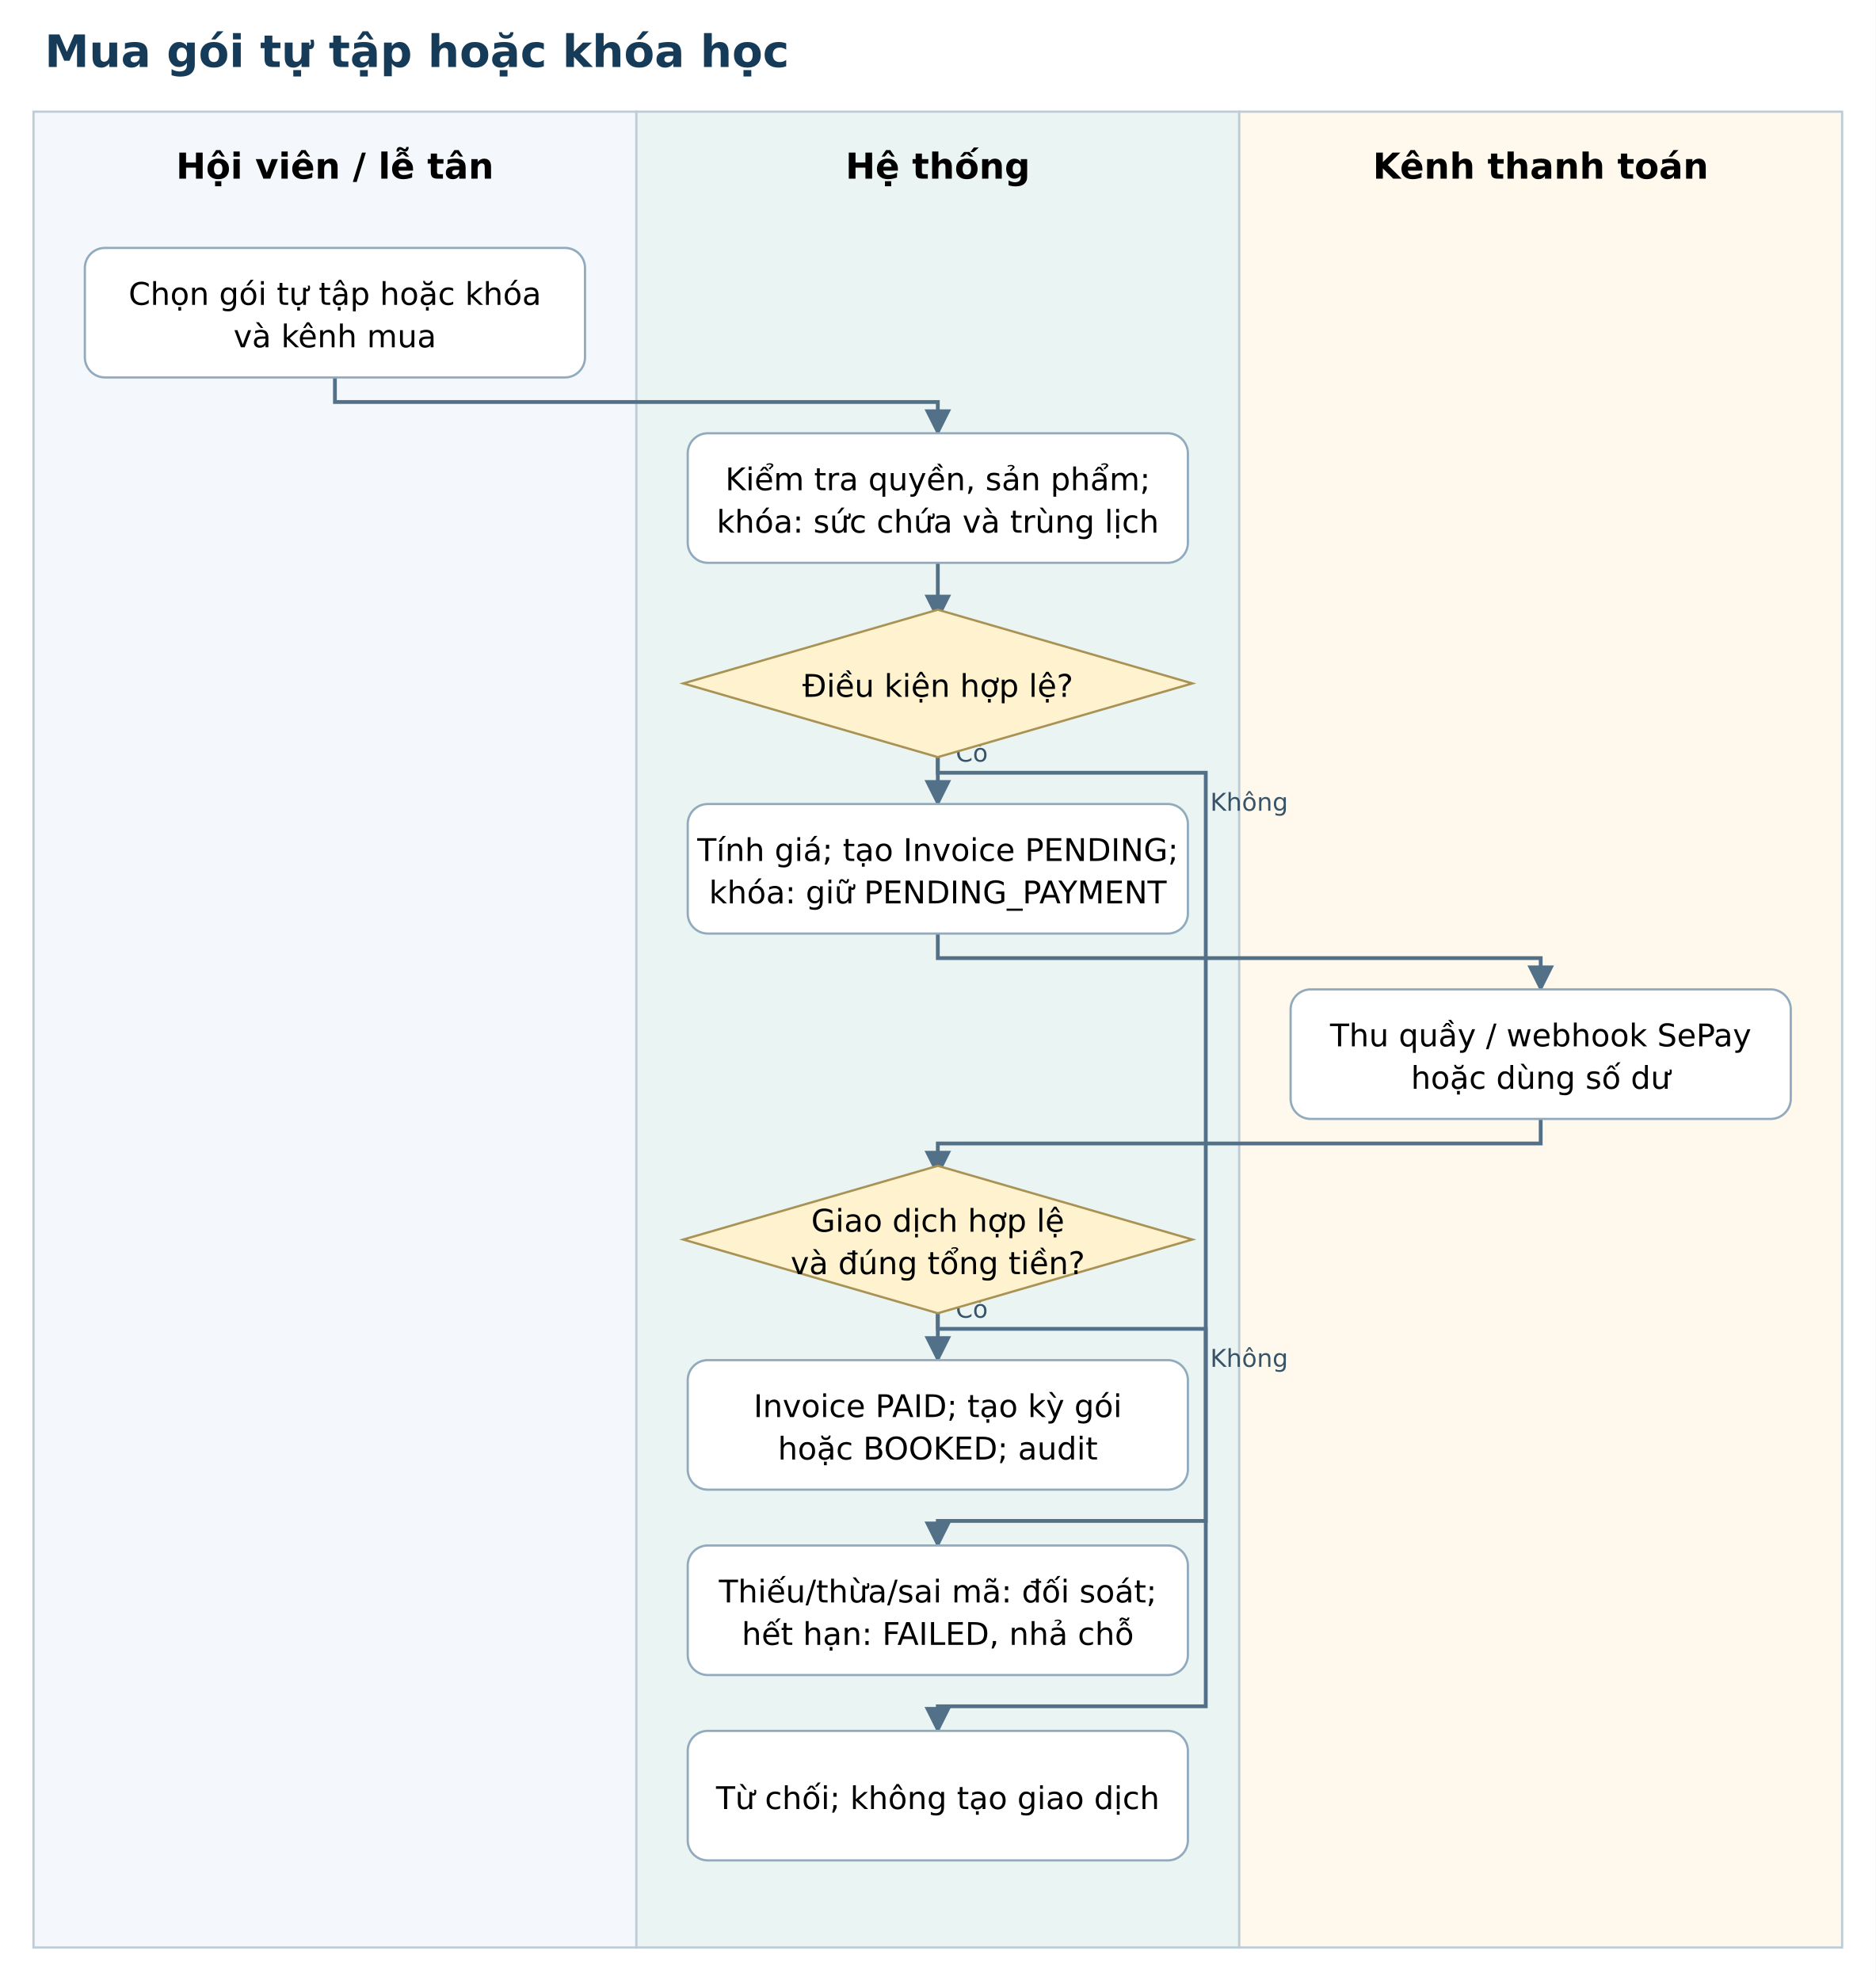
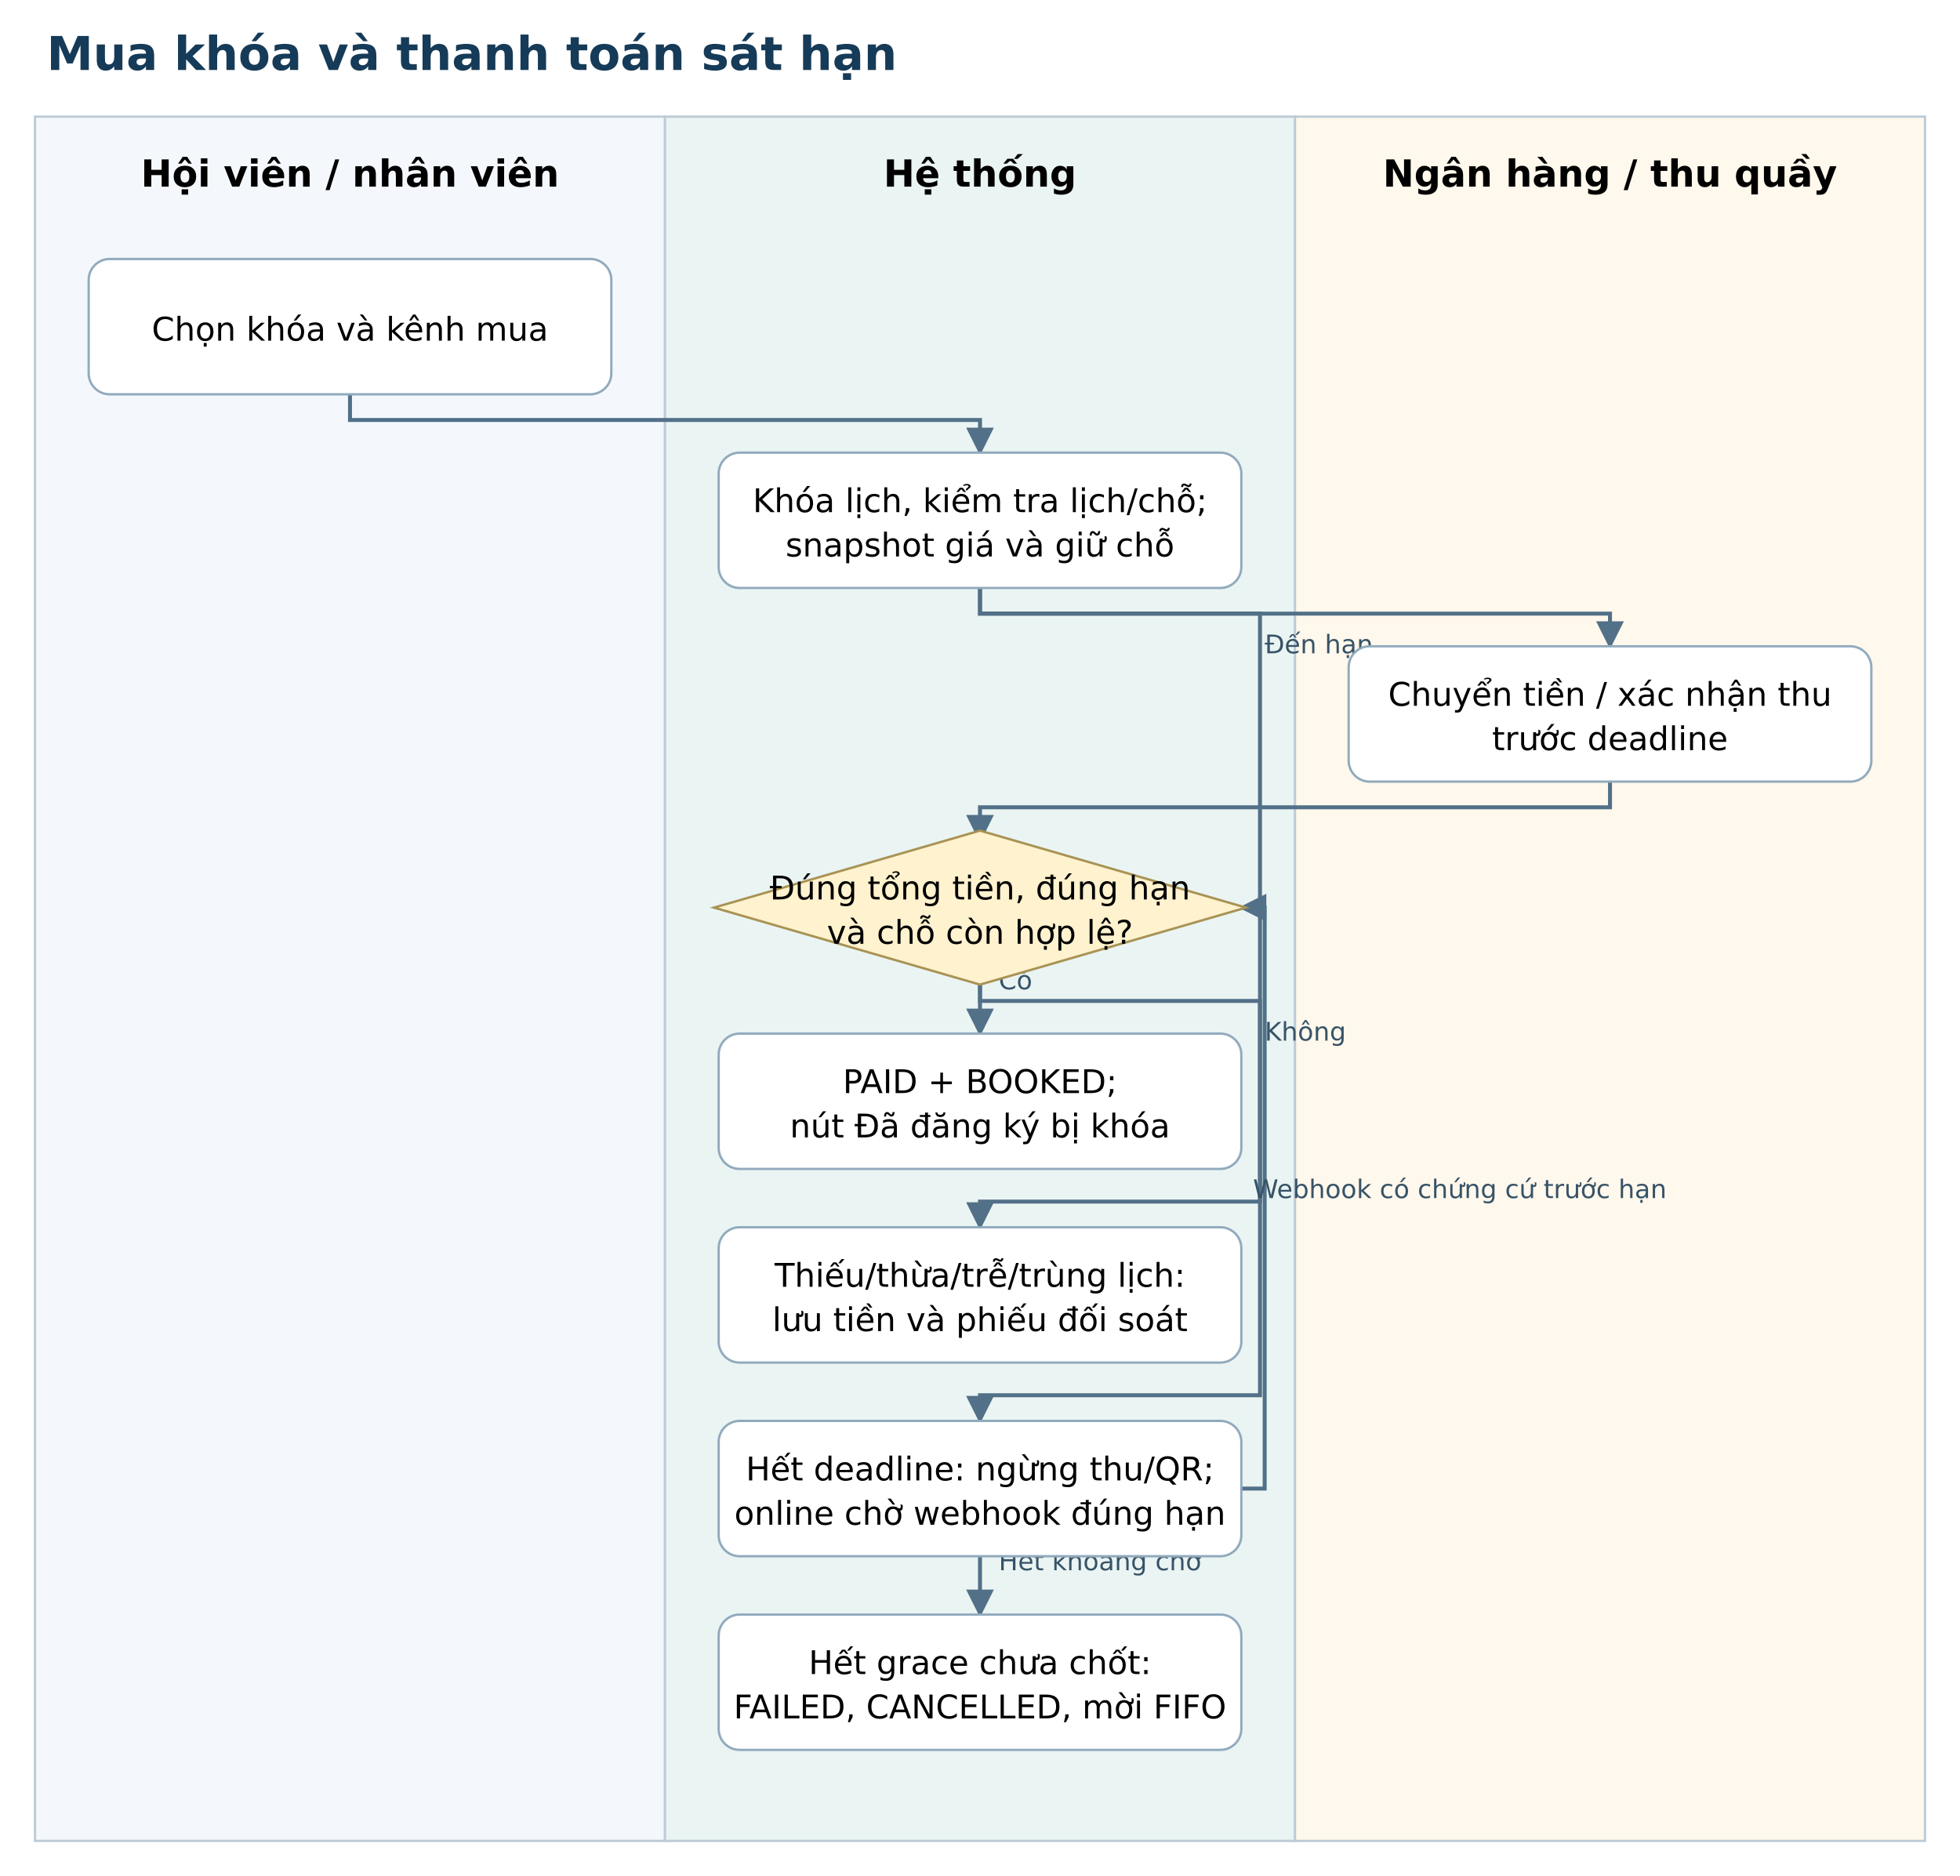
- <svg xmlns="http://www.w3.org/2000/svg" width="840" height="887" viewBox="0 0 840 887">
+ <svg xmlns="http://www.w3.org/2000/svg" width="840" height="804" viewBox="0 0 840 804">
  <defs>
    <marker id="arrow" viewBox="0 0 10 10" refX="9" refY="5" markerWidth="7" markerHeight="7" orient="auto-start-reverse">
      <path d="M 0 0 L 10 5 L 0 10 z" fill="#527087" />
    </marker>
  </defs>
  <rect width="100%" height="100%" fill="white" />
-   <text x="20" y="30" font-family="DejaVu Sans" font-size="20" font-weight="bold" fill="#163b58">Mua gói tự tập hoặc khóa học</text>
-   <rect x="15" y="50" width="270" height="822" fill="#f4f8fc" stroke="#bdccd7" />
-   <text x="150.0" y="80" text-anchor="middle" font-family="DejaVu Sans" font-size="16" font-weight="bold">Hội viên / lễ tân</text>
-   <rect x="285" y="50" width="270" height="822" fill="#eaf4f3" stroke="#bdccd7" />
+   <text x="20" y="30" font-family="DejaVu Sans" font-size="20" font-weight="bold" fill="#163b58">Mua khóa và thanh toán sát hạn</text>
+   <rect x="15" y="50" width="270" height="739" fill="#f4f8fc" stroke="#bdccd7" />
+   <text x="150.0" y="80" text-anchor="middle" font-family="DejaVu Sans" font-size="16" font-weight="bold">Hội viên / nhân viên</text>
+   <rect x="285" y="50" width="270" height="739" fill="#eaf4f3" stroke="#bdccd7" />
  <text x="420.0" y="80" text-anchor="middle" font-family="DejaVu Sans" font-size="16" font-weight="bold">Hệ thống</text>
-   <rect x="555" y="50" width="270" height="822" fill="#fff8ec" stroke="#bdccd7" />
-   <text x="690.0" y="80" text-anchor="middle" font-family="DejaVu Sans" font-size="16" font-weight="bold">Kênh thanh toán</text>
+   <rect x="555" y="50" width="270" height="739" fill="#fff8ec" stroke="#bdccd7" />
+   <text x="690.0" y="80" text-anchor="middle" font-family="DejaVu Sans" font-size="16" font-weight="bold">Ngân hàng / thu quầy</text>
  <path d="M150.0,169 V180 H420.0 V194" fill="none" stroke="#527087" stroke-width="1.7" marker-end="url(#arrow)" />
-   <path d="M420.0,252 V263 H420.0 V277" fill="none" stroke="#527087" stroke-width="1.7" marker-end="url(#arrow)" />
-   <path d="M420.0,335 V346 H420.0 V360" fill="none" stroke="#527087" stroke-width="1.7" marker-end="url(#arrow)" />
-   <text x="428.0" y="341" font-family="DejaVu Sans" font-size="11" fill="#375367">Có</text>
-   <path d="M420.0,335 V346 H540.0 V764 H420.0 V775" fill="none" stroke="#527087" stroke-width="1.7" marker-end="url(#arrow)" />
-   <text x="542.0" y="363" font-family="DejaVu Sans" font-size="11" fill="#375367">Không</text>
-   <path d="M420.0,418 V429 H690.0 V443" fill="none" stroke="#527087" stroke-width="1.7" marker-end="url(#arrow)" />
-   <path d="M690.0,501 V512 H420.0 V526" fill="none" stroke="#527087" stroke-width="1.7" marker-end="url(#arrow)" />
-   <path d="M420.0,584 V595 H420.0 V609" fill="none" stroke="#527087" stroke-width="1.7" marker-end="url(#arrow)" />
-   <text x="428.0" y="590" font-family="DejaVu Sans" font-size="11" fill="#375367">Có</text>
-   <path d="M420.0,584 V595 H540.0 V681 H420.0 V692" fill="none" stroke="#527087" stroke-width="1.7" marker-end="url(#arrow)" />
-   <text x="542.0" y="612" font-family="DejaVu Sans" font-size="11" fill="#375367">Không</text>
+   <path d="M420.0,252 V263 H690.0 V277" fill="none" stroke="#527087" stroke-width="1.7" marker-end="url(#arrow)" />
+   <path d="M690.0,335 V346 H420.0 V360" fill="none" stroke="#527087" stroke-width="1.7" marker-end="url(#arrow)" />
+   <path d="M420.0,418 V429 H420.0 V443" fill="none" stroke="#527087" stroke-width="1.7" marker-end="url(#arrow)" />
+   <text x="428.0" y="424" font-family="DejaVu Sans" font-size="11" fill="#375367">Có</text>
+   <path d="M420.0,418 V429 H540.0 V515 H420.0 V526" fill="none" stroke="#527087" stroke-width="1.7" marker-end="url(#arrow)" />
+   <text x="542.0" y="446" font-family="DejaVu Sans" font-size="11" fill="#375367">Không</text>
+   <path d="M420.0,252 V263 H540.0 V598 H420.0 V609" fill="none" stroke="#527087" stroke-width="1.7" marker-end="url(#arrow)" />
+   <text x="542.0" y="280" font-family="DejaVu Sans" font-size="11" fill="#375367">Đến hạn</text>
+   <path d="M532.0,638 H542.0 V389 H532.0" fill="none" stroke="#527087" stroke-width="1.7" marker-end="url(#arrow)" />
+   <text x="537.0" y="513.5" font-family="DejaVu Sans" font-size="11" fill="#375367">Webhook có chứng cứ trước hạn</text>
+   <path d="M420.0,667 V678 H420.0 V692" fill="none" stroke="#527087" stroke-width="1.7" marker-end="url(#arrow)" />
+   <text x="428.0" y="673" font-family="DejaVu Sans" font-size="11" fill="#375367">Hết khoảng chờ</text>
  <rect x="38.0" y="111" width="224" height="58" rx="9" fill="white" stroke="#91aabd" />
-   <text x="150.0" y="136.5" text-anchor="middle" font-family="DejaVu Sans" font-size="14">Chọn gói tự tập hoặc khóa</text>
-   <text x="150.0" y="155.5" text-anchor="middle" font-family="DejaVu Sans" font-size="14">và kênh mua</text>
+   <text x="150.0" y="146.0" text-anchor="middle" font-family="DejaVu Sans" font-size="14">Chọn khóa và kênh mua</text>
  <rect x="308.0" y="194" width="224" height="58" rx="9" fill="white" stroke="#91aabd" />
-   <text x="420.0" y="219.5" text-anchor="middle" font-family="DejaVu Sans" font-size="14">Kiểm tra quyền, sản phẩm;</text>
-   <text x="420.0" y="238.5" text-anchor="middle" font-family="DejaVu Sans" font-size="14">khóa: sức chứa và trùng lịch</text>
-   <path d="M420.0,273 L534.0,306 L420.0,339 L306.0,306 Z" fill="#fff2ce" stroke="#a89254" />
-   <text x="420.0" y="312.0" text-anchor="middle" font-family="DejaVu Sans" font-size="14">Điều kiện hợp lệ?</text>
-   <rect x="308.0" y="360" width="224" height="58" rx="9" fill="white" stroke="#91aabd" />
-   <text x="420.0" y="385.5" text-anchor="middle" font-family="DejaVu Sans" font-size="14">Tính giá; tạo Invoice PENDING;</text>
-   <text x="420.0" y="404.5" text-anchor="middle" font-family="DejaVu Sans" font-size="14">khóa: giữ PENDING_PAYMENT</text>
-   <rect x="578.0" y="443" width="224" height="58" rx="9" fill="white" stroke="#91aabd" />
-   <text x="690.0" y="468.5" text-anchor="middle" font-family="DejaVu Sans" font-size="14">Thu quầy / webhook SePay</text>
-   <text x="690.0" y="487.5" text-anchor="middle" font-family="DejaVu Sans" font-size="14">hoặc dùng số dư</text>
-   <path d="M420.0,522 L534.0,555 L420.0,588 L306.0,555 Z" fill="#fff2ce" stroke="#a89254" />
-   <text x="420.0" y="551.5" text-anchor="middle" font-family="DejaVu Sans" font-size="14">Giao dịch hợp lệ</text>
-   <text x="420.0" y="570.5" text-anchor="middle" font-family="DejaVu Sans" font-size="14">và đúng tổng tiền?</text>
+   <text x="420.0" y="219.5" text-anchor="middle" font-family="DejaVu Sans" font-size="14">Khóa lịch, kiểm tra lịch/chỗ;</text>
+   <text x="420.0" y="238.5" text-anchor="middle" font-family="DejaVu Sans" font-size="14">snapshot giá và giữ chỗ</text>
+   <rect x="578.0" y="277" width="224" height="58" rx="9" fill="white" stroke="#91aabd" />
+   <text x="690.0" y="302.5" text-anchor="middle" font-family="DejaVu Sans" font-size="14">Chuyển tiền / xác nhận thu</text>
+   <text x="690.0" y="321.5" text-anchor="middle" font-family="DejaVu Sans" font-size="14">trước deadline</text>
+   <path d="M420.0,356 L534.0,389 L420.0,422 L306.0,389 Z" fill="#fff2ce" stroke="#a89254" />
+   <text x="420.0" y="385.5" text-anchor="middle" font-family="DejaVu Sans" font-size="14">Đúng tổng tiền, đúng hạn</text>
+   <text x="420.0" y="404.5" text-anchor="middle" font-family="DejaVu Sans" font-size="14">và chỗ còn hợp lệ?</text>
+   <rect x="308.0" y="443" width="224" height="58" rx="9" fill="white" stroke="#91aabd" />
+   <text x="420.0" y="468.5" text-anchor="middle" font-family="DejaVu Sans" font-size="14">PAID + BOOKED;</text>
+   <text x="420.0" y="487.5" text-anchor="middle" font-family="DejaVu Sans" font-size="14">nút Đã đăng ký bị khóa</text>
+   <rect x="308.0" y="526" width="224" height="58" rx="9" fill="white" stroke="#91aabd" />
+   <text x="420.0" y="551.5" text-anchor="middle" font-family="DejaVu Sans" font-size="14">Thiếu/thừa/trễ/trùng lịch:</text>
+   <text x="420.0" y="570.5" text-anchor="middle" font-family="DejaVu Sans" font-size="14">lưu tiền và phiếu đối soát</text>
  <rect x="308.0" y="609" width="224" height="58" rx="9" fill="white" stroke="#91aabd" />
-   <text x="420.0" y="634.5" text-anchor="middle" font-family="DejaVu Sans" font-size="14">Invoice PAID; tạo kỳ gói</text>
-   <text x="420.0" y="653.5" text-anchor="middle" font-family="DejaVu Sans" font-size="14">hoặc BOOKED; audit</text>
+   <text x="420.0" y="634.5" text-anchor="middle" font-family="DejaVu Sans" font-size="14">Hết deadline: ngừng thu/QR;</text>
+   <text x="420.0" y="653.5" text-anchor="middle" font-family="DejaVu Sans" font-size="14">online chờ webhook đúng hạn</text>
  <rect x="308.0" y="692" width="224" height="58" rx="9" fill="white" stroke="#91aabd" />
-   <text x="420.0" y="717.5" text-anchor="middle" font-family="DejaVu Sans" font-size="14">Thiếu/thừa/sai mã: đối soát;</text>
-   <text x="420.0" y="736.5" text-anchor="middle" font-family="DejaVu Sans" font-size="14">hết hạn: FAILED, nhả chỗ</text>
-   <rect x="308.0" y="775" width="224" height="58" rx="9" fill="white" stroke="#91aabd" />
-   <text x="420.0" y="810.0" text-anchor="middle" font-family="DejaVu Sans" font-size="14">Từ chối; không tạo giao dịch</text>
+   <text x="420.0" y="717.5" text-anchor="middle" font-family="DejaVu Sans" font-size="14">Hết grace chưa chốt:</text>
+   <text x="420.0" y="736.5" text-anchor="middle" font-family="DejaVu Sans" font-size="14">FAILED, CANCELLED, mời FIFO</text>
</svg>
